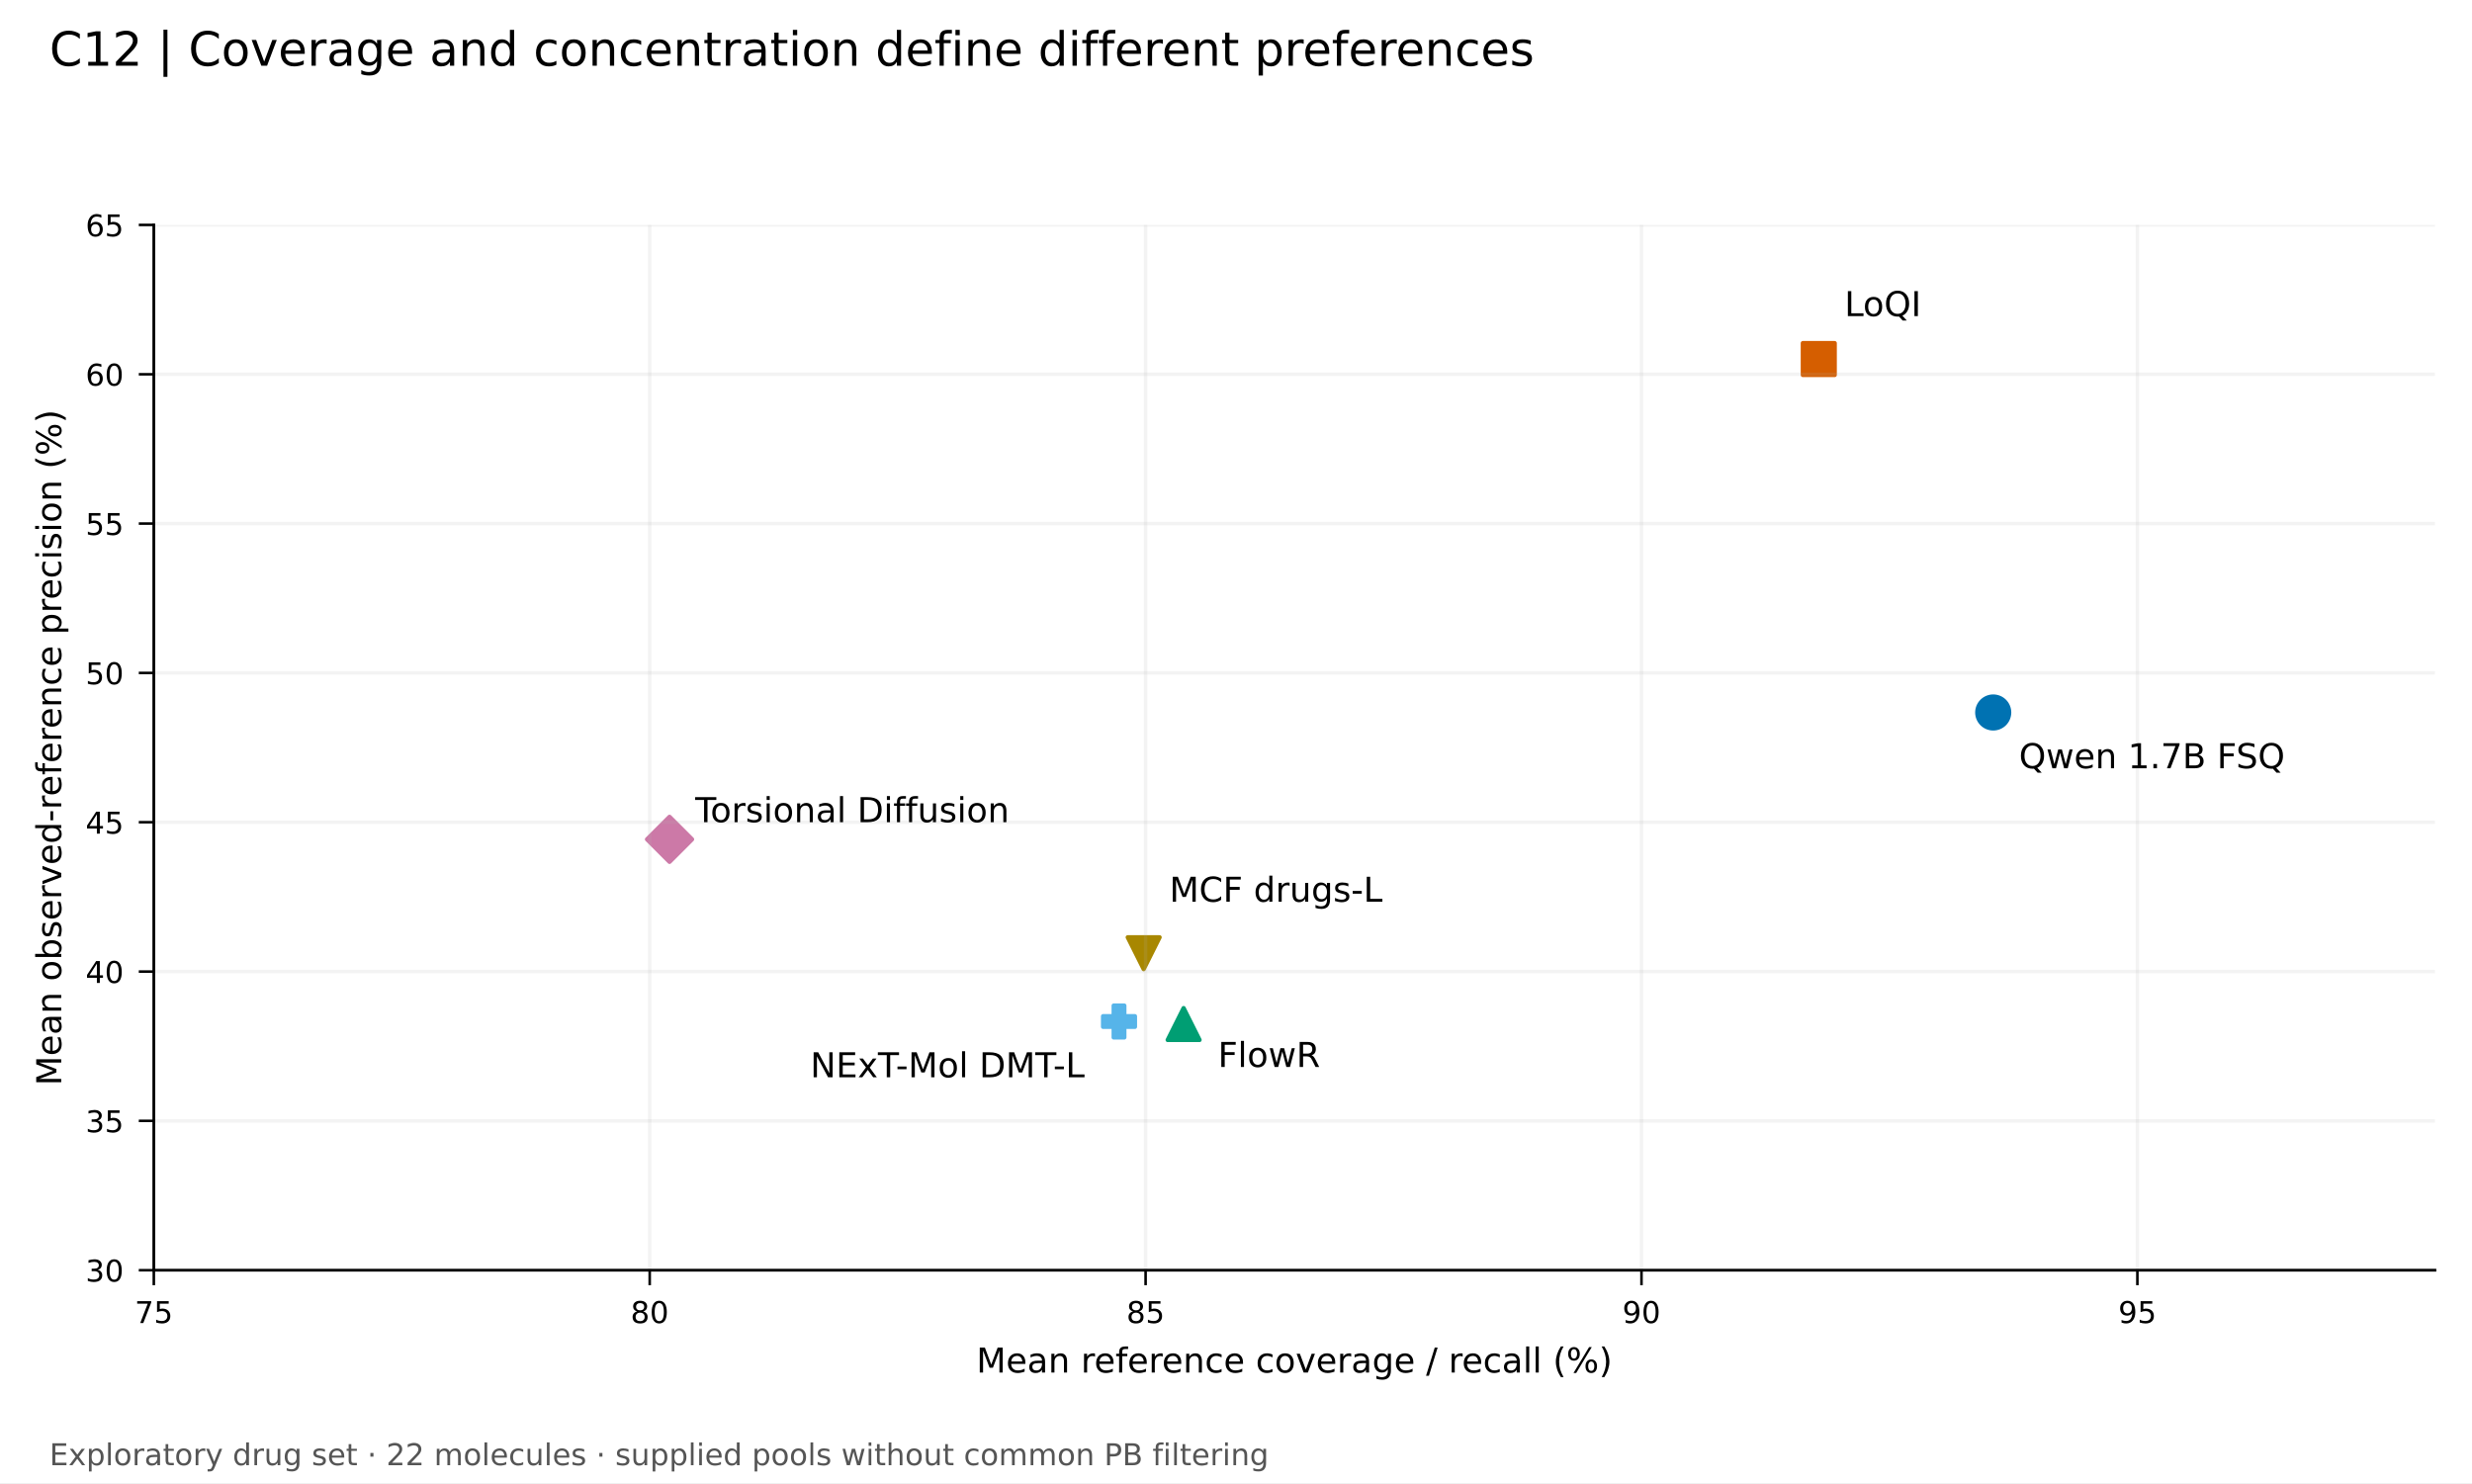
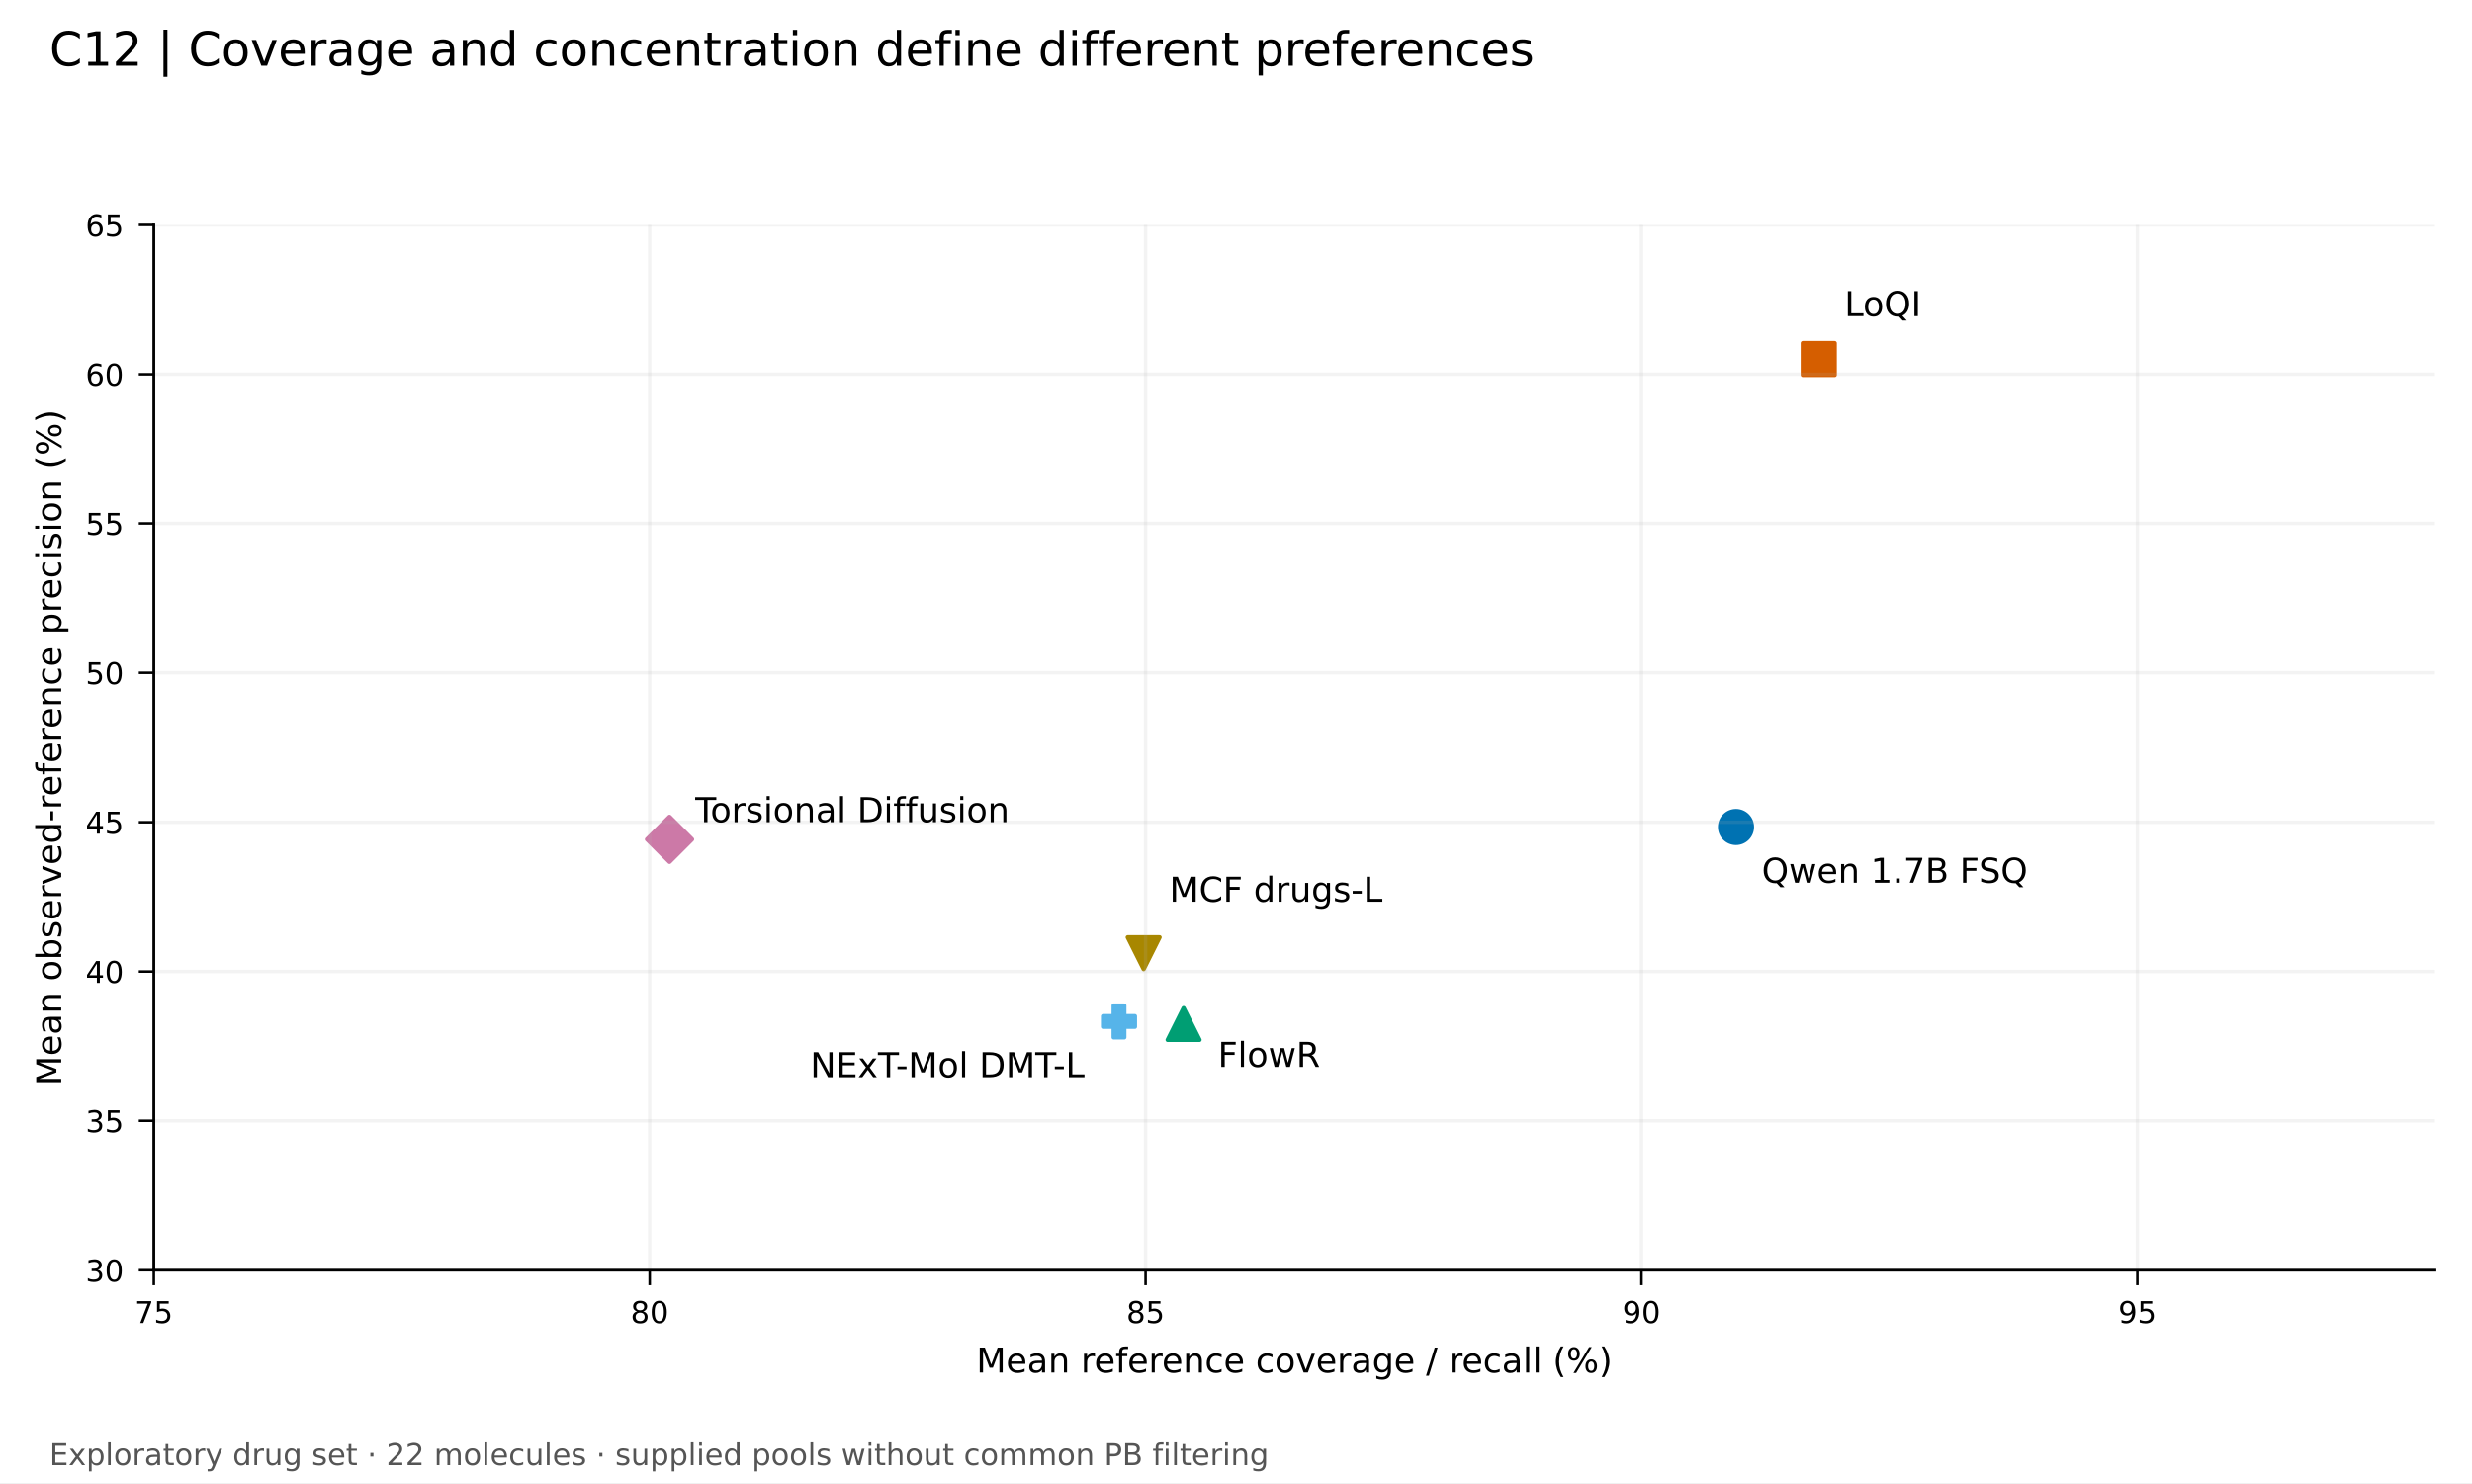
<svg xmlns="http://www.w3.org/2000/svg" xmlns:xlink="http://www.w3.org/1999/xlink" width="576pt" height="345.6pt" viewBox="0 0 576 345.6" version="1.1">
  <defs>
    <style type="text/css">*{stroke-linejoin: round; stroke-linecap: butt}</style>
  </defs>
  <g id="figure_1">
    <g id="patch_1">
      <path d="M 0 345.6 L 576 345.6 L 576 0 L 0 0 z " style="fill: #ffffff" />
    </g>
    <g id="axes_1">
      <g id="patch_2">
        <path d="M 35.84 296.008 L 567.36 296.008 L 567.36 52.416 L 35.84 52.416 z " style="fill: #ffffff" />
      </g>
      <g id="PathCollection_1">
        <defs>
-           <path id="m1dfb0a184c" d="M -3.708 3.708 L 3.708 3.708 L 3.708 -3.708 L -3.708 -3.708 z " style="stroke: #d55e00" />
-         </defs>
-         <g clip-path="url(#pb677fa9c1e)">
-           <use xlink:href="#m1dfb0a184c" x="423.792" y="83.672" style="fill: #d55e00; stroke: #d55e00" />
+           <path id="m92da32da64" d="M -3.708 3.708 L 3.708 3.708 L 3.708 -3.708 L -3.708 -3.708 z " style="stroke: #d55e00" />
+         </defs>
+         <g clip-path="url(#p1e233f9293)">
+           <use xlink:href="#m92da32da64" x="423.792" y="83.672" style="fill: #d55e00; stroke: #d55e00" />
        </g>
      </g>
      <g id="PathCollection_2">
        <defs>
-           <path id="m1f80f25c07" d="M -0 5.244 L 5.244 0 L 0 -5.244 L -5.244 -0 z " style="stroke: #cc79a7" />
-         </defs>
-         <g clip-path="url(#pb677fa9c1e)">
-           <use xlink:href="#m1f80f25c07" x="156.008" y="195.597" style="fill: #cc79a7; stroke: #cc79a7" />
+           <path id="macd48e3eb2" d="M -0 5.244 L 5.244 0 L 0 -5.244 L -5.244 -0 z " style="stroke: #cc79a7" />
+         </defs>
+         <g clip-path="url(#p1e233f9293)">
+           <use xlink:href="#macd48e3eb2" x="156.008" y="195.597" style="fill: #cc79a7; stroke: #cc79a7" />
        </g>
      </g>
      <g id="PathCollection_3">
        <defs>
-           <path id="mb31e6065f8" d="M -0 3.708 L 3.708 -3.708 L -3.708 -3.708 z " style="stroke: #a88700" />
-         </defs>
-         <g clip-path="url(#pb677fa9c1e)">
-           <use xlink:href="#mb31e6065f8" x="266.486" y="222.14" style="fill: #a88700; stroke: #a88700" />
+           <path id="mf88c436ba9" d="M -0 3.708 L 3.708 -3.708 L -3.708 -3.708 z " style="stroke: #a88700" />
+         </defs>
+         <g clip-path="url(#p1e233f9293)">
+           <use xlink:href="#mf88c436ba9" x="266.486" y="222.14" style="fill: #a88700; stroke: #a88700" />
        </g>
      </g>
      <g id="PathCollection_4">
        <defs>
-           <path id="m9386031bc8" d="M -1.236 3.708 L 1.236 3.708 L 1.236 1.236 L 3.708 1.236 L 3.708 -1.236 L 1.236 -1.236 L 1.236 -3.708 L -1.236 -3.708 L -1.236 -1.236 L -3.708 -1.236 L -3.708 1.236 L -1.236 1.236 z " style="stroke: #56b4e9" />
-         </defs>
-         <g clip-path="url(#pb677fa9c1e)">
-           <use xlink:href="#m9386031bc8" x="260.738" y="238.052" style="fill: #56b4e9; stroke: #56b4e9" />
+           <path id="ma763e4486a" d="M -1.236 3.708 L 1.236 3.708 L 1.236 1.236 L 3.708 1.236 L 3.708 -1.236 L 1.236 -1.236 L 1.236 -3.708 L -1.236 -3.708 L -1.236 -1.236 L -3.708 -1.236 L -3.708 1.236 L -1.236 1.236 z " style="stroke: #56b4e9" />
+         </defs>
+         <g clip-path="url(#p1e233f9293)">
+           <use xlink:href="#ma763e4486a" x="260.738" y="238.052" style="fill: #56b4e9; stroke: #56b4e9" />
        </g>
      </g>
      <g id="PathCollection_5">
        <defs>
-           <path id="mfab05b1bc7" d="M 0 -3.708 L -3.708 3.708 L 3.708 3.708 z " style="stroke: #009e73" />
-         </defs>
-         <g clip-path="url(#pb677fa9c1e)">
-           <use xlink:href="#mfab05b1bc7" x="275.793" y="238.64" style="fill: #009e73; stroke: #009e73" />
+           <path id="m4a1815a601" d="M 0 -3.708 L -3.708 3.708 L 3.708 3.708 z " style="stroke: #009e73" />
+         </defs>
+         <g clip-path="url(#p1e233f9293)">
+           <use xlink:href="#m4a1815a601" x="275.793" y="238.64" style="fill: #009e73; stroke: #009e73" />
        </g>
      </g>
      <g id="PathCollection_6">
        <defs>
-           <path id="m6dac2d3789" d="M 0 3.708 C 0.983 3.708 1.927 3.317 2.622 2.622 C 3.317 1.927 3.708 0.983 3.708 0 C 3.708 -0.983 3.317 -1.927 2.622 -2.622 C 1.927 -3.317 0.983 -3.708 0 -3.708 C -0.983 -3.708 -1.927 -3.317 -2.622 -2.622 C -3.317 -1.927 -3.708 -0.983 -3.708 0 C -3.708 0.983 -3.317 1.927 -2.622 2.622 C -1.927 3.317 -0.983 3.708 0 3.708 z " style="stroke: #0072b2" />
-         </defs>
-         <g clip-path="url(#pb677fa9c1e)">
-           <use xlink:href="#m6dac2d3789" x="464.44" y="166.035" style="fill: #0072b2; stroke: #0072b2" />
+           <path id="m526e40288f" d="M 0 3.708 C 0.983 3.708 1.927 3.317 2.622 2.622 C 3.317 1.927 3.708 0.983 3.708 0 C 3.708 -0.983 3.317 -1.927 2.622 -2.622 C 1.927 -3.317 0.983 -3.708 0 -3.708 C -0.983 -3.708 -1.927 -3.317 -2.622 -2.622 C -3.317 -1.927 -3.708 -0.983 -3.708 0 C -3.708 0.983 -3.317 1.927 -2.622 2.622 C -1.927 3.317 -0.983 3.708 0 3.708 z " style="stroke: #0072b2" />
+         </defs>
+         <g clip-path="url(#p1e233f9293)">
+           <use xlink:href="#m526e40288f" x="404.505" y="192.721" style="fill: #0072b2; stroke: #0072b2" />
        </g>
      </g>
      <g id="matplotlib.axis_1">
        <g id="xtick_1">
          <g id="line2d_1">
-             <path d="M 35.84 296.008 L 35.84 52.416 " clip-path="url(#pb677fa9c1e)" style="fill: none; stroke: #b0b0b0; stroke-opacity: 0.15; stroke-width: 0.8; stroke-linecap: square" />
+             <path d="M 35.84 296.008 L 35.84 52.416 " clip-path="url(#p1e233f9293)" style="fill: none; stroke: #b0b0b0; stroke-opacity: 0.15; stroke-width: 0.8; stroke-linecap: square" />
          </g>
          <g id="line2d_2">
            <defs>
-               <path id="m716e8fa5f2" d="M 0 0 L 0 3.5 " style="stroke: #000000; stroke-width: 0.6" />
+               <path id="me17f408b40" d="M 0 0 L 0 3.5 " style="stroke: #000000; stroke-width: 0.6" />
            </defs>
            <g>
-               <use xlink:href="#m716e8fa5f2" x="35.84" y="296.008" style="stroke: #000000; stroke-width: 0.6" />
+               <use xlink:href="#me17f408b40" x="35.84" y="296.008" style="stroke: #000000; stroke-width: 0.6" />
            </g>
          </g>
          <g id="text_1">
            <text style="font-size: 7px; font-family: 'DejaVu Sans'; text-anchor: middle" x="35.84" y="308.327" transform="rotate(-0 35.84 308.3269)">75</text>
          </g>
        </g>
        <g id="xtick_2">
          <g id="line2d_3">
-             <path d="M 151.388 296.008 L 151.388 52.416 " clip-path="url(#pb677fa9c1e)" style="fill: none; stroke: #b0b0b0; stroke-opacity: 0.15; stroke-width: 0.8; stroke-linecap: square" />
+             <path d="M 151.388 296.008 L 151.388 52.416 " clip-path="url(#p1e233f9293)" style="fill: none; stroke: #b0b0b0; stroke-opacity: 0.15; stroke-width: 0.8; stroke-linecap: square" />
          </g>
          <g id="line2d_4">
            <g>
-               <use xlink:href="#m716e8fa5f2" x="151.388" y="296.008" style="stroke: #000000; stroke-width: 0.6" />
+               <use xlink:href="#me17f408b40" x="151.388" y="296.008" style="stroke: #000000; stroke-width: 0.6" />
            </g>
          </g>
          <g id="text_2">
            <text style="font-size: 7px; font-family: 'DejaVu Sans'; text-anchor: middle" x="151.388" y="308.327" transform="rotate(-0 151.3878 308.3269)">80</text>
          </g>
        </g>
        <g id="xtick_3">
          <g id="line2d_5">
-             <path d="M 266.936 296.008 L 266.936 52.416 " clip-path="url(#pb677fa9c1e)" style="fill: none; stroke: #b0b0b0; stroke-opacity: 0.15; stroke-width: 0.8; stroke-linecap: square" />
+             <path d="M 266.936 296.008 L 266.936 52.416 " clip-path="url(#p1e233f9293)" style="fill: none; stroke: #b0b0b0; stroke-opacity: 0.15; stroke-width: 0.8; stroke-linecap: square" />
          </g>
          <g id="line2d_6">
            <g>
-               <use xlink:href="#m716e8fa5f2" x="266.936" y="296.008" style="stroke: #000000; stroke-width: 0.6" />
+               <use xlink:href="#me17f408b40" x="266.936" y="296.008" style="stroke: #000000; stroke-width: 0.6" />
            </g>
          </g>
          <g id="text_3">
            <text style="font-size: 7px; font-family: 'DejaVu Sans'; text-anchor: middle" x="266.936" y="308.327" transform="rotate(-0 266.9357 308.3269)">85</text>
          </g>
        </g>
        <g id="xtick_4">
          <g id="line2d_7">
-             <path d="M 382.483 296.008 L 382.483 52.416 " clip-path="url(#pb677fa9c1e)" style="fill: none; stroke: #b0b0b0; stroke-opacity: 0.15; stroke-width: 0.8; stroke-linecap: square" />
+             <path d="M 382.483 296.008 L 382.483 52.416 " clip-path="url(#p1e233f9293)" style="fill: none; stroke: #b0b0b0; stroke-opacity: 0.15; stroke-width: 0.8; stroke-linecap: square" />
          </g>
          <g id="line2d_8">
            <g>
-               <use xlink:href="#m716e8fa5f2" x="382.483" y="296.008" style="stroke: #000000; stroke-width: 0.6" />
+               <use xlink:href="#me17f408b40" x="382.483" y="296.008" style="stroke: #000000; stroke-width: 0.6" />
            </g>
          </g>
          <g id="text_4">
            <text style="font-size: 7px; font-family: 'DejaVu Sans'; text-anchor: middle" x="382.483" y="308.327" transform="rotate(-0 382.4835 308.3269)">90</text>
          </g>
        </g>
        <g id="xtick_5">
          <g id="line2d_9">
-             <path d="M 498.031 296.008 L 498.031 52.416 " clip-path="url(#pb677fa9c1e)" style="fill: none; stroke: #b0b0b0; stroke-opacity: 0.15; stroke-width: 0.8; stroke-linecap: square" />
+             <path d="M 498.031 296.008 L 498.031 52.416 " clip-path="url(#p1e233f9293)" style="fill: none; stroke: #b0b0b0; stroke-opacity: 0.15; stroke-width: 0.8; stroke-linecap: square" />
          </g>
          <g id="line2d_10">
            <g>
-               <use xlink:href="#m716e8fa5f2" x="498.031" y="296.008" style="stroke: #000000; stroke-width: 0.6" />
+               <use xlink:href="#me17f408b40" x="498.031" y="296.008" style="stroke: #000000; stroke-width: 0.6" />
            </g>
          </g>
          <g id="text_5">
            <text style="font-size: 7px; font-family: 'DejaVu Sans'; text-anchor: middle" x="498.031" y="308.327" transform="rotate(-0 498.0313 308.3269)">95</text>
          </g>
        </g>
        <g id="text_6">
          <text style="font-size: 8px; font-family: 'DejaVu Sans'; text-anchor: middle" x="301.6" y="319.861" transform="rotate(-0 301.6 319.8614)">Mean reference coverage / recall (%)</text>
        </g>
      </g>
      <g id="matplotlib.axis_2">
        <g id="ytick_1">
          <g id="line2d_11">
-             <path d="M 35.84 296.008 L 567.36 296.008 " clip-path="url(#pb677fa9c1e)" style="fill: none; stroke: #b0b0b0; stroke-opacity: 0.15; stroke-width: 0.8; stroke-linecap: square" />
+             <path d="M 35.84 296.008 L 567.36 296.008 " clip-path="url(#p1e233f9293)" style="fill: none; stroke: #b0b0b0; stroke-opacity: 0.15; stroke-width: 0.8; stroke-linecap: square" />
          </g>
          <g id="line2d_12">
            <defs>
-               <path id="mbccf6753cc" d="M 0 0 L -3.5 0 " style="stroke: #000000; stroke-width: 0.6" />
+               <path id="m34d103fe85" d="M 0 0 L -3.5 0 " style="stroke: #000000; stroke-width: 0.6" />
            </defs>
            <g>
-               <use xlink:href="#mbccf6753cc" x="35.84" y="296.008" style="stroke: #000000; stroke-width: 0.6" />
+               <use xlink:href="#m34d103fe85" x="35.84" y="296.008" style="stroke: #000000; stroke-width: 0.6" />
            </g>
          </g>
          <g id="text_7">
            <text style="font-size: 7px; font-family: 'DejaVu Sans'; text-anchor: end" x="28.84" y="298.667" transform="rotate(-0 28.84 298.6675)">30</text>
          </g>
        </g>
        <g id="ytick_2">
          <g id="line2d_13">
-             <path d="M 35.84 261.209 L 567.36 261.209 " clip-path="url(#pb677fa9c1e)" style="fill: none; stroke: #b0b0b0; stroke-opacity: 0.15; stroke-width: 0.8; stroke-linecap: square" />
+             <path d="M 35.84 261.209 L 567.36 261.209 " clip-path="url(#p1e233f9293)" style="fill: none; stroke: #b0b0b0; stroke-opacity: 0.15; stroke-width: 0.8; stroke-linecap: square" />
          </g>
          <g id="line2d_14">
            <g>
-               <use xlink:href="#mbccf6753cc" x="35.84" y="261.209" style="stroke: #000000; stroke-width: 0.6" />
+               <use xlink:href="#m34d103fe85" x="35.84" y="261.209" style="stroke: #000000; stroke-width: 0.6" />
            </g>
          </g>
          <g id="text_8">
            <text style="font-size: 7px; font-family: 'DejaVu Sans'; text-anchor: end" x="28.84" y="263.869" transform="rotate(-0 28.84 263.8686)">35</text>
          </g>
        </g>
        <g id="ytick_3">
          <g id="line2d_15">
-             <path d="M 35.84 226.41 L 567.36 226.41 " clip-path="url(#pb677fa9c1e)" style="fill: none; stroke: #b0b0b0; stroke-opacity: 0.15; stroke-width: 0.8; stroke-linecap: square" />
+             <path d="M 35.84 226.41 L 567.36 226.41 " clip-path="url(#p1e233f9293)" style="fill: none; stroke: #b0b0b0; stroke-opacity: 0.15; stroke-width: 0.8; stroke-linecap: square" />
          </g>
          <g id="line2d_16">
            <g>
-               <use xlink:href="#mbccf6753cc" x="35.84" y="226.41" style="stroke: #000000; stroke-width: 0.6" />
+               <use xlink:href="#m34d103fe85" x="35.84" y="226.41" style="stroke: #000000; stroke-width: 0.6" />
            </g>
          </g>
          <g id="text_9">
            <text style="font-size: 7px; font-family: 'DejaVu Sans'; text-anchor: end" x="28.84" y="229.07" transform="rotate(-0 28.84 229.0697)">40</text>
          </g>
        </g>
        <g id="ytick_4">
          <g id="line2d_17">
-             <path d="M 35.84 191.611 L 567.36 191.611 " clip-path="url(#pb677fa9c1e)" style="fill: none; stroke: #b0b0b0; stroke-opacity: 0.15; stroke-width: 0.8; stroke-linecap: square" />
+             <path d="M 35.84 191.611 L 567.36 191.611 " clip-path="url(#p1e233f9293)" style="fill: none; stroke: #b0b0b0; stroke-opacity: 0.15; stroke-width: 0.8; stroke-linecap: square" />
          </g>
          <g id="line2d_18">
            <g>
-               <use xlink:href="#mbccf6753cc" x="35.84" y="191.611" style="stroke: #000000; stroke-width: 0.6" />
+               <use xlink:href="#m34d103fe85" x="35.84" y="191.611" style="stroke: #000000; stroke-width: 0.6" />
            </g>
          </g>
          <g id="text_10">
            <text style="font-size: 7px; font-family: 'DejaVu Sans'; text-anchor: end" x="28.84" y="194.271" transform="rotate(-0 28.84 194.2709)">45</text>
          </g>
        </g>
        <g id="ytick_5">
          <g id="line2d_19">
-             <path d="M 35.84 156.813 L 567.36 156.813 " clip-path="url(#pb677fa9c1e)" style="fill: none; stroke: #b0b0b0; stroke-opacity: 0.15; stroke-width: 0.8; stroke-linecap: square" />
+             <path d="M 35.84 156.813 L 567.36 156.813 " clip-path="url(#p1e233f9293)" style="fill: none; stroke: #b0b0b0; stroke-opacity: 0.15; stroke-width: 0.8; stroke-linecap: square" />
          </g>
          <g id="line2d_20">
            <g>
-               <use xlink:href="#mbccf6753cc" x="35.84" y="156.813" style="stroke: #000000; stroke-width: 0.6" />
+               <use xlink:href="#m34d103fe85" x="35.84" y="156.813" style="stroke: #000000; stroke-width: 0.6" />
            </g>
          </g>
          <g id="text_11">
            <text style="font-size: 7px; font-family: 'DejaVu Sans'; text-anchor: end" x="28.84" y="159.472" transform="rotate(-0 28.84 159.472)">50</text>
          </g>
        </g>
        <g id="ytick_6">
          <g id="line2d_21">
-             <path d="M 35.84 122.014 L 567.36 122.014 " clip-path="url(#pb677fa9c1e)" style="fill: none; stroke: #b0b0b0; stroke-opacity: 0.15; stroke-width: 0.8; stroke-linecap: square" />
+             <path d="M 35.84 122.014 L 567.36 122.014 " clip-path="url(#p1e233f9293)" style="fill: none; stroke: #b0b0b0; stroke-opacity: 0.15; stroke-width: 0.8; stroke-linecap: square" />
          </g>
          <g id="line2d_22">
            <g>
-               <use xlink:href="#mbccf6753cc" x="35.84" y="122.014" style="stroke: #000000; stroke-width: 0.6" />
+               <use xlink:href="#m34d103fe85" x="35.84" y="122.014" style="stroke: #000000; stroke-width: 0.6" />
            </g>
          </g>
          <g id="text_12">
            <text style="font-size: 7px; font-family: 'DejaVu Sans'; text-anchor: end" x="28.84" y="124.673" transform="rotate(-0 28.84 124.6732)">55</text>
          </g>
        </g>
        <g id="ytick_7">
          <g id="line2d_23">
-             <path d="M 35.84 87.215 L 567.36 87.215 " clip-path="url(#pb677fa9c1e)" style="fill: none; stroke: #b0b0b0; stroke-opacity: 0.15; stroke-width: 0.8; stroke-linecap: square" />
+             <path d="M 35.84 87.215 L 567.36 87.215 " clip-path="url(#p1e233f9293)" style="fill: none; stroke: #b0b0b0; stroke-opacity: 0.15; stroke-width: 0.8; stroke-linecap: square" />
          </g>
          <g id="line2d_24">
            <g>
-               <use xlink:href="#mbccf6753cc" x="35.84" y="87.215" style="stroke: #000000; stroke-width: 0.6" />
+               <use xlink:href="#m34d103fe85" x="35.84" y="87.215" style="stroke: #000000; stroke-width: 0.6" />
            </g>
          </g>
          <g id="text_13">
            <text style="font-size: 7px; font-family: 'DejaVu Sans'; text-anchor: end" x="28.84" y="89.874" transform="rotate(-0 28.84 89.87431)">60</text>
          </g>
        </g>
        <g id="ytick_8">
          <g id="line2d_25">
-             <path d="M 35.84 52.416 L 567.36 52.416 " clip-path="url(#pb677fa9c1e)" style="fill: none; stroke: #b0b0b0; stroke-opacity: 0.15; stroke-width: 0.8; stroke-linecap: square" />
+             <path d="M 35.84 52.416 L 567.36 52.416 " clip-path="url(#p1e233f9293)" style="fill: none; stroke: #b0b0b0; stroke-opacity: 0.15; stroke-width: 0.8; stroke-linecap: square" />
          </g>
          <g id="line2d_26">
            <g>
-               <use xlink:href="#mbccf6753cc" x="35.84" y="52.416" style="stroke: #000000; stroke-width: 0.6" />
+               <use xlink:href="#m34d103fe85" x="35.84" y="52.416" style="stroke: #000000; stroke-width: 0.6" />
            </g>
          </g>
          <g id="text_14">
            <text style="font-size: 7px; font-family: 'DejaVu Sans'; text-anchor: end" x="28.84" y="55.075" transform="rotate(-0 28.84 55.07545)">65</text>
          </g>
        </g>
        <g id="text_15">
          <text style="font-size: 8px; font-family: 'DejaVu Sans'; text-anchor: middle" x="14.269" y="174.212" transform="rotate(-90 14.26875 174.212)">Mean observed-reference precision (%)</text>
        </g>
      </g>
      <g id="patch_3">
        <path d="M 35.84 296.008 L 35.84 52.416 " style="fill: none; stroke: #000000; stroke-width: 0.65; stroke-linejoin: miter; stroke-linecap: square" />
      </g>
      <g id="patch_4">
        <path d="M 35.84 296.008 L 567.36 296.008 " style="fill: none; stroke: #000000; stroke-width: 0.65; stroke-linejoin: miter; stroke-linecap: square" />
      </g>
      <g id="text_16">
        <text style="font-size: 8px; font-family: 'DejaVu Sans'; text-anchor: start" x="429.792" y="73.672" transform="rotate(-0 429.7921 73.6717)">LoQI</text>
      </g>
      <g id="text_17">
        <text style="font-size: 8px; font-family: 'DejaVu Sans'; text-anchor: start" x="162.008" y="191.597" transform="rotate(-0 162.0077 191.5975)">Torsional Diffusion</text>
      </g>
      <g id="text_18">
        <text style="font-size: 8px; font-family: 'DejaVu Sans'; text-anchor: start" x="272.486" y="210.14" transform="rotate(-0 272.4861 210.1395)">MCF drugs-L</text>
      </g>
      <g id="text_19">
        <text style="font-size: 8px; font-family: 'DejaVu Sans'; text-anchor: end" x="252.738" y="251.052" transform="rotate(-0 252.738 251.0521)">NExT-Mol DMT-L</text>
      </g>
      <g id="text_20">
        <text style="font-size: 8px; font-family: 'DejaVu Sans'; text-anchor: start" x="283.793" y="248.64" transform="rotate(-0 283.7926 248.6399)">FlowR</text>
      </g>
      <g id="text_21">
-         <text style="font-size: 8px; font-family: 'DejaVu Sans'; text-anchor: start" x="470.44" y="179.035" transform="rotate(-0 470.4403 179.0348)">Qwen 1.7B FSQ</text>
+         <text style="font-size: 8px; font-family: 'DejaVu Sans'; text-anchor: start" x="410.505" y="205.721" transform="rotate(-0 410.5054 205.7207)">Qwen 1.7B FSQ</text>
      </g>
    </g>
    <g id="text_22">
      <text style="font-size: 11px; font-family: 'DejaVu Sans'; text-anchor: start" x="11.52" y="15.318" transform="rotate(-0 11.52 15.31841)">C12  |  Coverage and concentration define different preferences</text>
    </g>
    <g id="text_23">
      <text style="font-size: 7px; font-family: 'DejaVu Sans'; text-anchor: start; fill: #555555" x="11.52" y="341.453" transform="rotate(-0 11.52 341.4528)">Exploratory drug set · 22 molecules · supplied pools without common PB filtering</text>
    </g>
  </g>
  <defs>
-     <clipPath id="pb677fa9c1e">
+     <clipPath id="p1e233f9293">
      <rect x="35.84" y="52.416" width="531.52" height="243.592" />
    </clipPath>
  </defs>
</svg>
